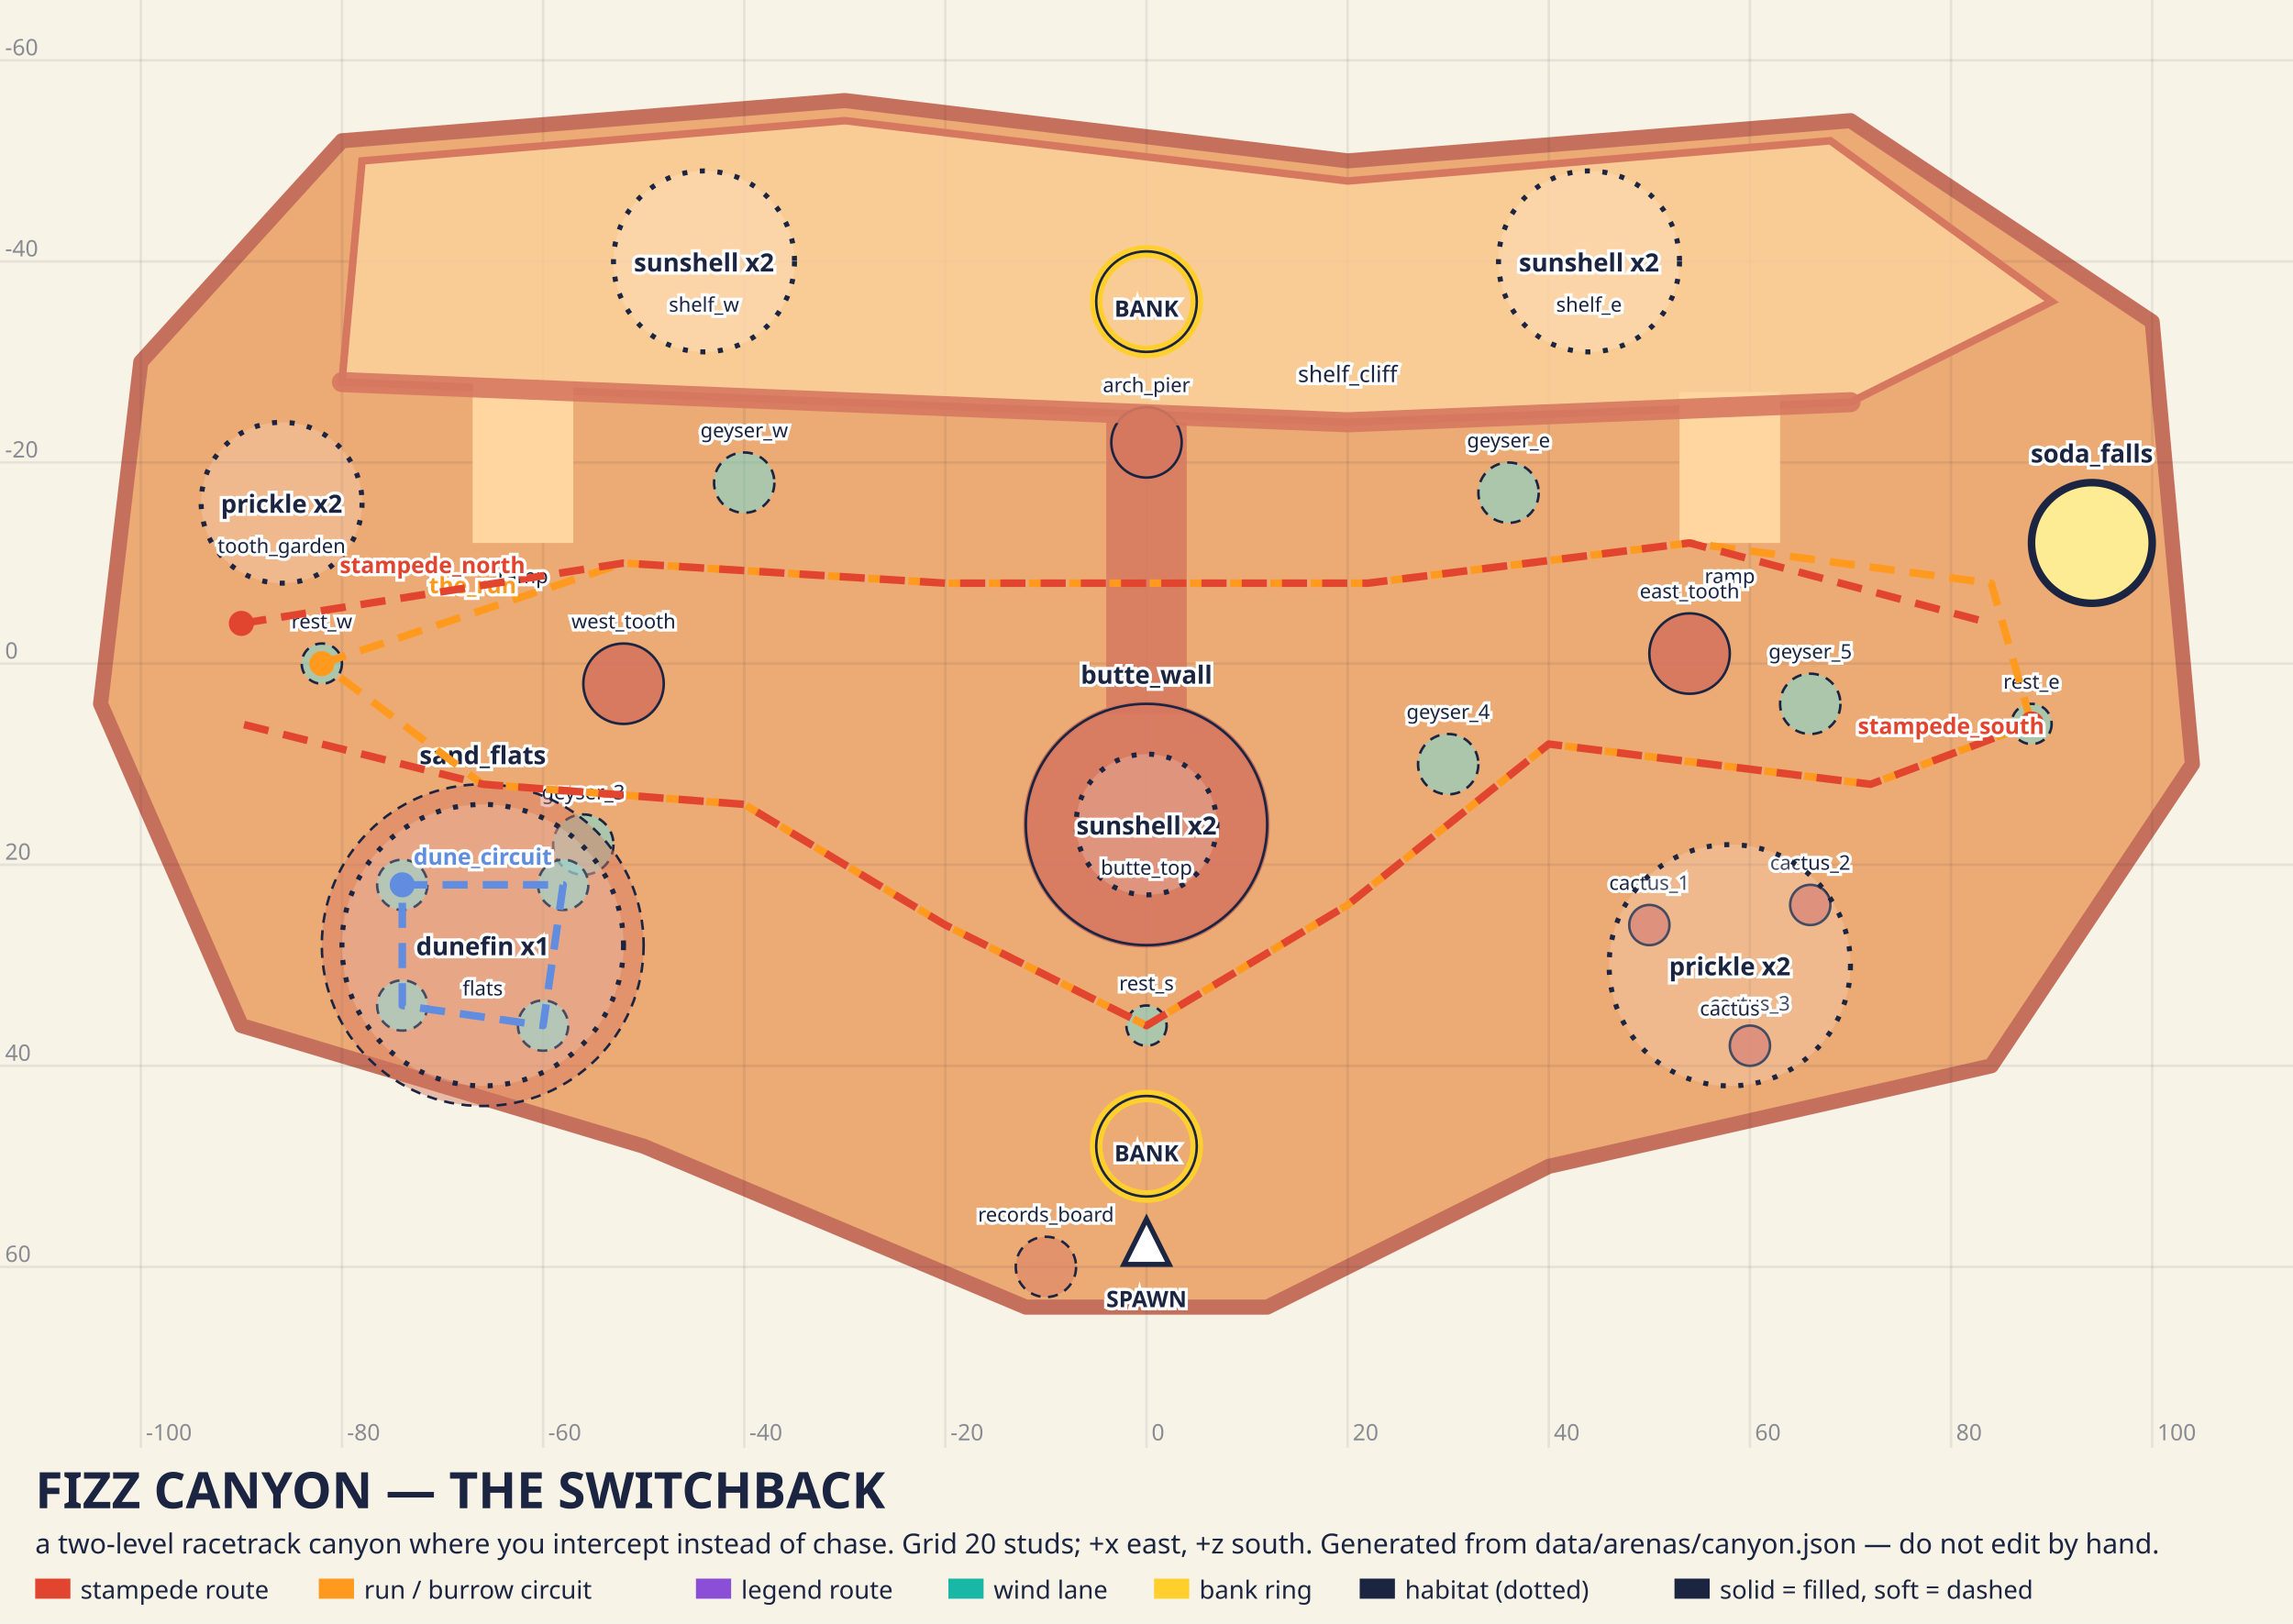
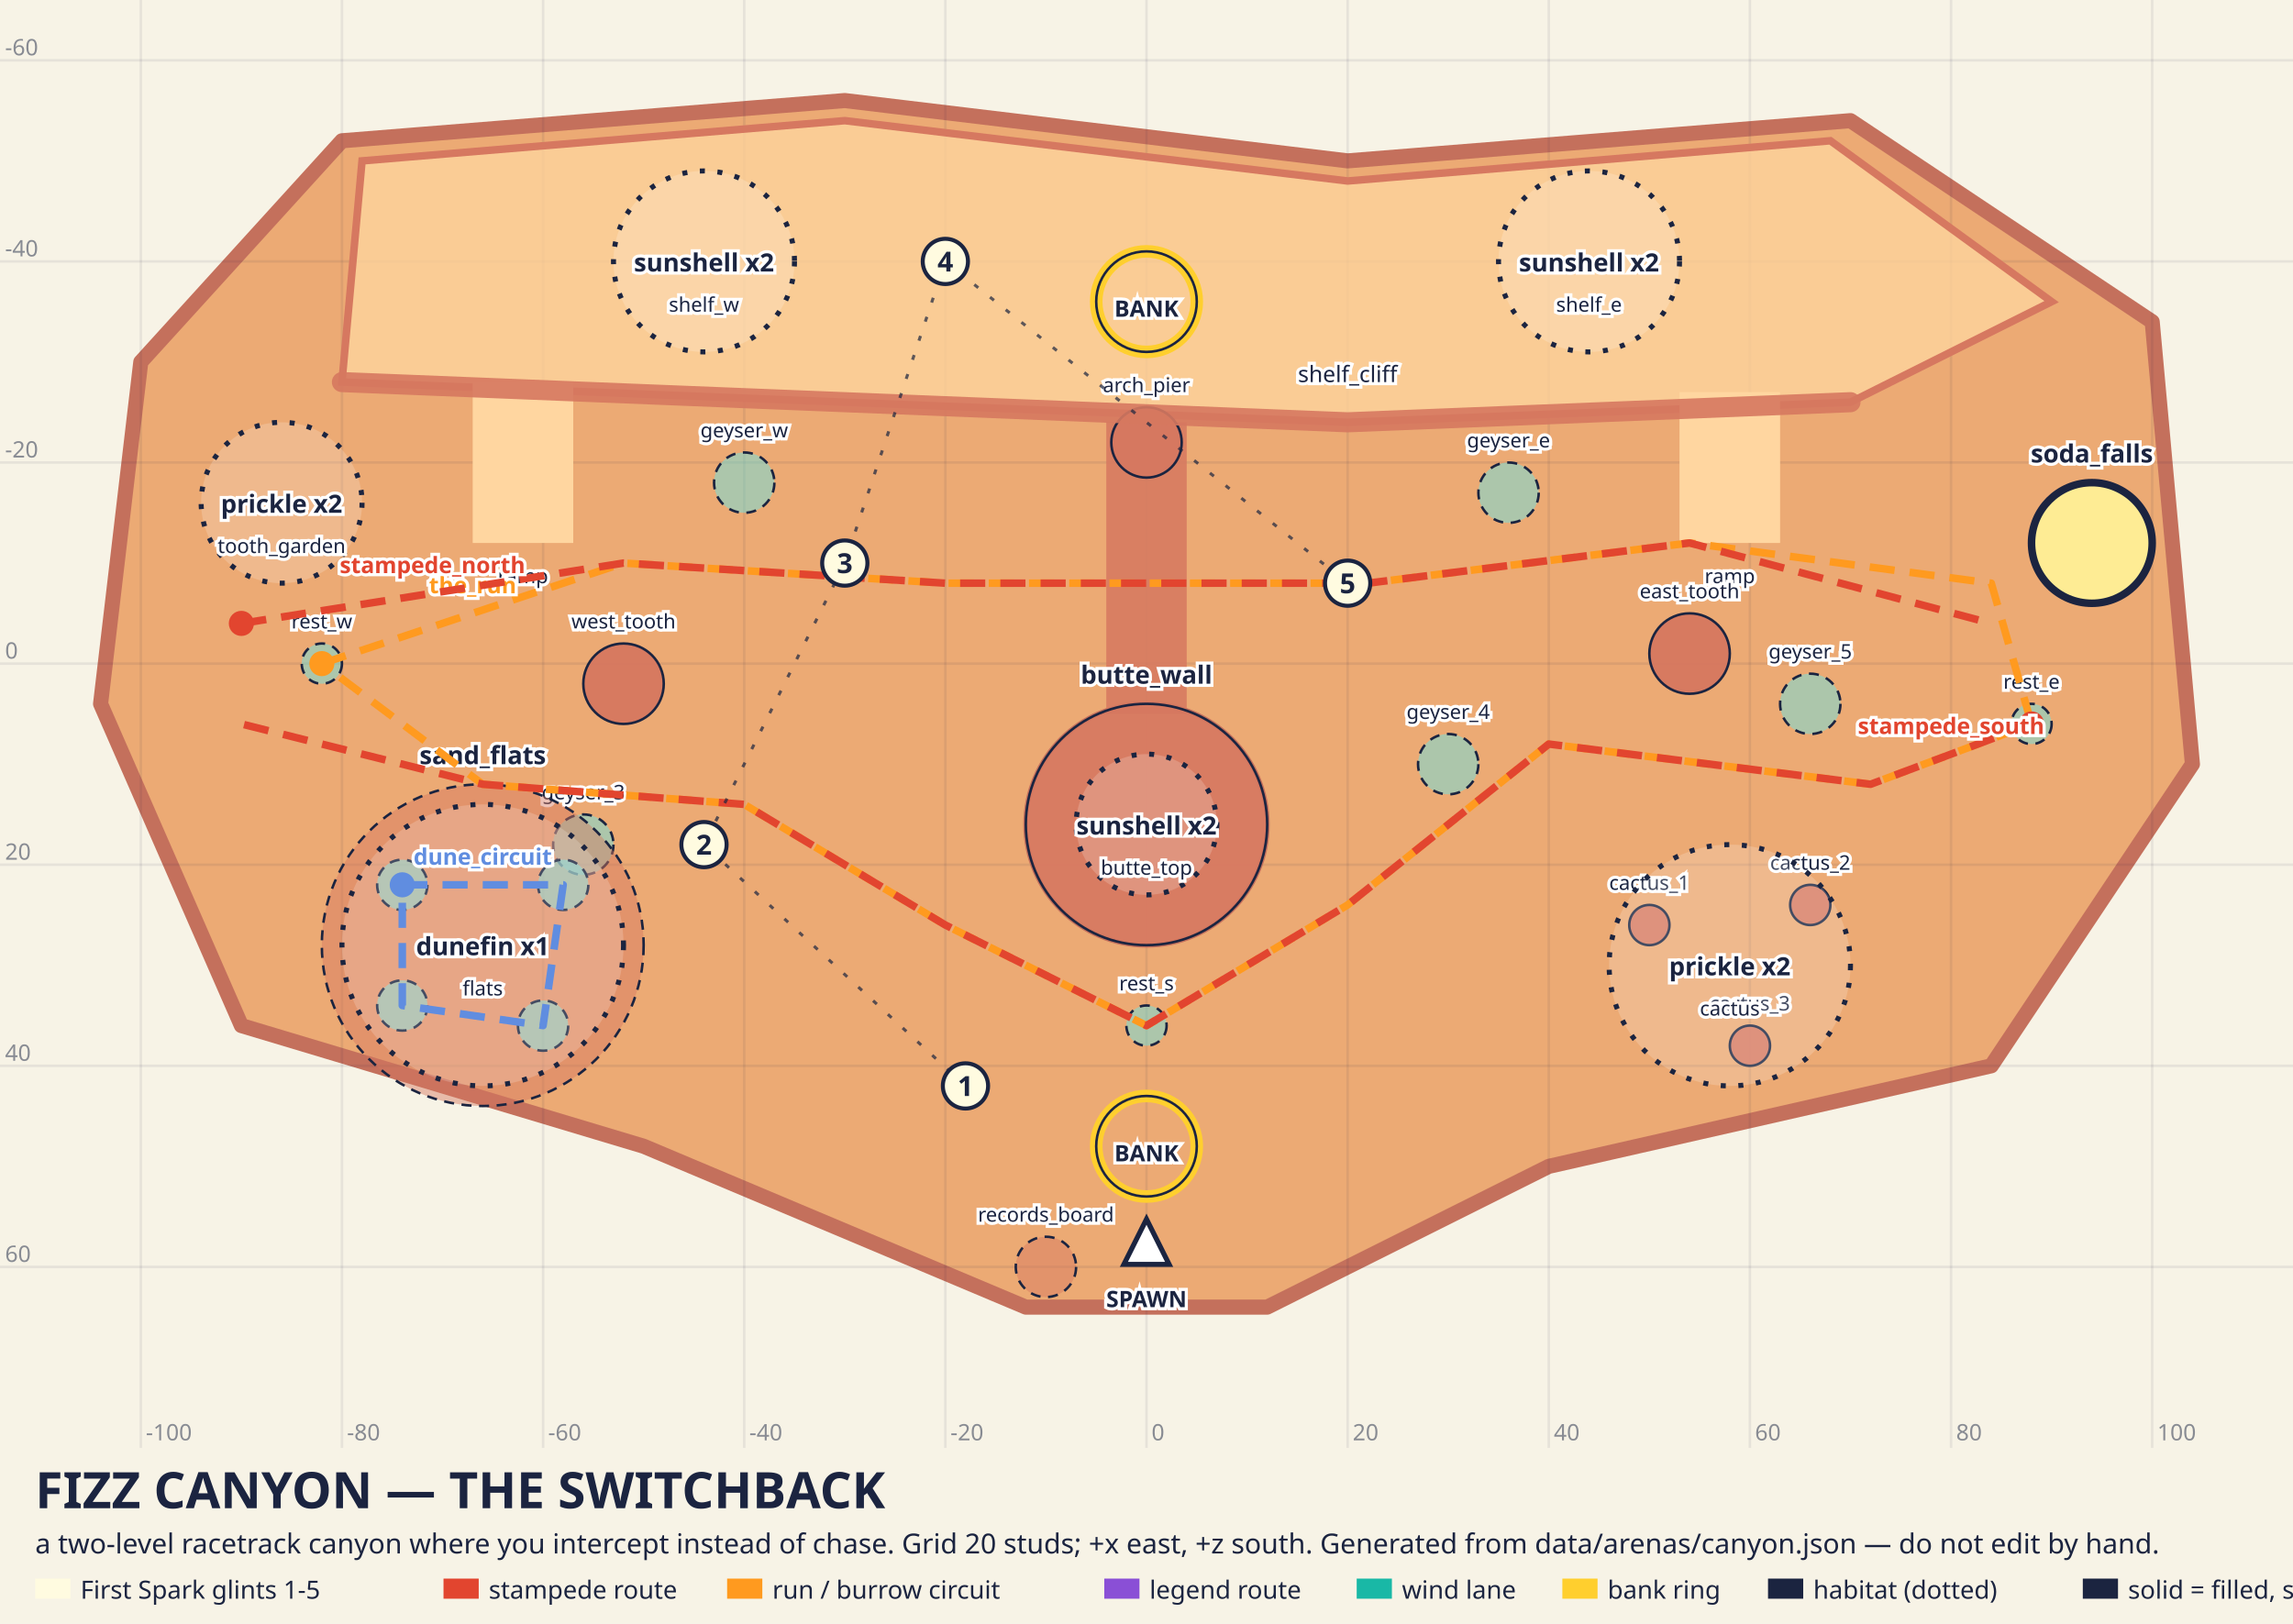
<svg xmlns="http://www.w3.org/2000/svg" viewBox="0 0 912 646" width="912" height="646" font-family="Verdana,sans-serif">
  <rect width="912" height="646" fill="#f7f3e6" />
  <polygon points="56,144 136,56 336,40 536,64 736,48 856,128 872,304 792,424 616,464 504,520 408,520 256,456 96,408 40,280" fill="rgb(236,170,116)" stroke="rgb(196,112,92)" stroke-width="6" stroke-linejoin="round" />
  <line x1="-24" y1="0" x2="-24" y2="576" stroke="#1b2440" stroke-opacity=".08" />
  <text x="-22" y="573" font-size="9" fill="#1b2440" fill-opacity=".5">-120</text>
  <line x1="56" y1="0" x2="56" y2="576" stroke="#1b2440" stroke-opacity=".08" />
  <text x="58" y="573" font-size="9" fill="#1b2440" fill-opacity=".5">-100</text>
  <line x1="136" y1="0" x2="136" y2="576" stroke="#1b2440" stroke-opacity=".08" />
  <text x="138" y="573" font-size="9" fill="#1b2440" fill-opacity=".5">-80</text>
  <line x1="216" y1="0" x2="216" y2="576" stroke="#1b2440" stroke-opacity=".08" />
  <text x="218" y="573" font-size="9" fill="#1b2440" fill-opacity=".5">-60</text>
  <line x1="296" y1="0" x2="296" y2="576" stroke="#1b2440" stroke-opacity=".08" />
  <text x="298" y="573" font-size="9" fill="#1b2440" fill-opacity=".5">-40</text>
  <line x1="376" y1="0" x2="376" y2="576" stroke="#1b2440" stroke-opacity=".08" />
  <text x="378" y="573" font-size="9" fill="#1b2440" fill-opacity=".5">-20</text>
  <line x1="456" y1="0" x2="456" y2="576" stroke="#1b2440" stroke-opacity=".08" />
  <text x="458" y="573" font-size="9" fill="#1b2440" fill-opacity=".5">0</text>
  <line x1="536" y1="0" x2="536" y2="576" stroke="#1b2440" stroke-opacity=".08" />
  <text x="538" y="573" font-size="9" fill="#1b2440" fill-opacity=".5">20</text>
  <line x1="616" y1="0" x2="616" y2="576" stroke="#1b2440" stroke-opacity=".08" />
  <text x="618" y="573" font-size="9" fill="#1b2440" fill-opacity=".5">40</text>
  <line x1="696" y1="0" x2="696" y2="576" stroke="#1b2440" stroke-opacity=".08" />
  <text x="698" y="573" font-size="9" fill="#1b2440" fill-opacity=".5">60</text>
  <line x1="776" y1="0" x2="776" y2="576" stroke="#1b2440" stroke-opacity=".08" />
  <text x="778" y="573" font-size="9" fill="#1b2440" fill-opacity=".5">80</text>
  <line x1="856" y1="0" x2="856" y2="576" stroke="#1b2440" stroke-opacity=".08" />
  <text x="858" y="573" font-size="9" fill="#1b2440" fill-opacity=".5">100</text>
  <line x1="0" y1="-56" x2="912" y2="-56" stroke="#1b2440" stroke-opacity=".08" />
  <text x="2" y="-58" font-size="9" fill="#1b2440" fill-opacity=".5">-80</text>
  <line x1="0" y1="24" x2="912" y2="24" stroke="#1b2440" stroke-opacity=".08" />
  <text x="2" y="22" font-size="9" fill="#1b2440" fill-opacity=".5">-60</text>
  <line x1="0" y1="104" x2="912" y2="104" stroke="#1b2440" stroke-opacity=".08" />
  <text x="2" y="102" font-size="9" fill="#1b2440" fill-opacity=".5">-40</text>
  <line x1="0" y1="184" x2="912" y2="184" stroke="#1b2440" stroke-opacity=".08" />
  <text x="2" y="182" font-size="9" fill="#1b2440" fill-opacity=".5">-20</text>
  <line x1="0" y1="264" x2="912" y2="264" stroke="#1b2440" stroke-opacity=".08" />
  <text x="2" y="262" font-size="9" fill="#1b2440" fill-opacity=".5">0</text>
  <line x1="0" y1="344" x2="912" y2="344" stroke="#1b2440" stroke-opacity=".08" />
  <text x="2" y="342" font-size="9" fill="#1b2440" fill-opacity=".5">20</text>
  <line x1="0" y1="424" x2="912" y2="424" stroke="#1b2440" stroke-opacity=".08" />
  <text x="2" y="422" font-size="9" fill="#1b2440" fill-opacity=".5">40</text>
  <line x1="0" y1="504" x2="912" y2="504" stroke="#1b2440" stroke-opacity=".08" />
  <text x="2" y="502" font-size="9" fill="#1b2440" fill-opacity=".5">60</text>
  <polygon points="144,64 336,48 536,72 728,56 816,120 736,160 536,168 336,160 136,152" fill="rgb(255,214,160)" fill-opacity=".75" stroke="rgb(214,120,96)" stroke-width="3" />
  <line x1="208" y1="216" x2="208" y2="152" stroke="rgb(255,214,160)" stroke-width="40" />
  <text x="208" y="232" font-size="8" font-weight="normal" text-anchor="middle" fill="#1b2440" stroke="#fff" stroke-width="2.5" paint-order="stroke">ramp</text>
  <line x1="688" y1="216" x2="688" y2="156" stroke="rgb(255,214,160)" stroke-width="40" />
  <text x="688" y="232" font-size="8" font-weight="normal" text-anchor="middle" fill="#1b2440" stroke="#fff" stroke-width="2.5" paint-order="stroke">ramp</text>
  <circle cx="456" cy="328" r="48" fill="rgb(255,214,160)" fill-opacity="0.75" stroke="rgb(196,112,92)" stroke-dasharray="0" stroke-width="2" />
  <line x1="456" y1="168" x2="456" y2="284" stroke="rgb(214,120,96)" stroke-width="32" stroke-opacity=".85" />
  <circle cx="456" cy="176" r="14.0" fill="rgb(214,120,96)" fill-opacity="0.95" stroke="#1b2440" stroke-width="1" />
  <text x="456" y="156" font-size="8" font-weight="normal" text-anchor="middle" fill="#1b2440" stroke="#fff" stroke-width="2.5" paint-order="stroke">arch_pier</text>
  <circle cx="456" cy="328" r="48" fill="rgb(214,120,96)" fill-opacity="0.95" stroke="#1b2440" stroke-width="1" />
  <text x="456" y="272" font-size="10" font-weight="bold" text-anchor="middle" fill="#1b2440" stroke="#fff" stroke-width="2.5" paint-order="stroke">butte_wall</text>
  <polyline points="136,152 336,160 536,168 736,160" fill="none" stroke="rgb(214,120,96)" stroke-width="8" stroke-linejoin="round" stroke-linecap="round" stroke-opacity=".9" />
  <text x="536" y="152" font-size="9" font-weight="normal" text-anchor="middle" fill="#1b2440" stroke="#fff" stroke-width="2.5" paint-order="stroke">shelf_cliff</text>
  <circle cx="248" cy="272" r="16" fill="rgb(214,120,96)" fill-opacity="0.95" stroke="#1b2440" stroke-width="1" />
  <text x="248" y="250" font-size="8" font-weight="normal" text-anchor="middle" fill="#1b2440" stroke="#fff" stroke-width="2.5" paint-order="stroke">west_tooth</text>
  <circle cx="672" cy="260" r="16" fill="rgb(214,120,96)" fill-opacity="0.95" stroke="#1b2440" stroke-width="1" />
  <text x="672" y="238" font-size="8" font-weight="normal" text-anchor="middle" fill="#1b2440" stroke="#fff" stroke-width="2.5" paint-order="stroke">east_tooth</text>
  <circle cx="832" cy="216" r="24" fill="rgb(255,240,150)" fill-opacity="0.95" stroke="#1b2440" stroke-width="3" />
  <text x="832" y="184" font-size="10" font-weight="bold" text-anchor="middle" fill="#1b2440" stroke="#fff" stroke-width="2.5" paint-order="stroke">soda_falls</text>
  <circle cx="296" cy="192" r="12" fill="rgb(94,234,239)" fill-opacity="0.45" stroke="#1b2440" stroke-width="1" stroke-dasharray="4 3" />
  <text x="296" y="174" font-size="8" font-weight="normal" text-anchor="middle" fill="#1b2440" stroke="#fff" stroke-width="2.5" paint-order="stroke">geyser_w</text>
  <circle cx="600" cy="196" r="12" fill="rgb(94,234,239)" fill-opacity="0.45" stroke="#1b2440" stroke-width="1" stroke-dasharray="4 3" />
  <text x="600" y="178" font-size="8" font-weight="normal" text-anchor="middle" fill="#1b2440" stroke="#fff" stroke-width="2.5" paint-order="stroke">geyser_e</text>
  <circle cx="232" cy="336" r="12" fill="rgb(94,234,239)" fill-opacity="0.45" stroke="#1b2440" stroke-width="1" stroke-dasharray="4 3" />
  <text x="232" y="318" font-size="8" font-weight="normal" text-anchor="middle" fill="#1b2440" stroke="#fff" stroke-width="2.5" paint-order="stroke">geyser_3</text>
  <circle cx="576" cy="304" r="12" fill="rgb(94,234,239)" fill-opacity="0.45" stroke="#1b2440" stroke-width="1" stroke-dasharray="4 3" />
  <text x="576" y="286" font-size="8" font-weight="normal" text-anchor="middle" fill="#1b2440" stroke="#fff" stroke-width="2.5" paint-order="stroke">geyser_4</text>
  <circle cx="720" cy="280" r="12" fill="rgb(94,234,239)" fill-opacity="0.45" stroke="#1b2440" stroke-width="1" stroke-dasharray="4 3" />
  <text x="720" y="262" font-size="8" font-weight="normal" text-anchor="middle" fill="#1b2440" stroke="#fff" stroke-width="2.5" paint-order="stroke">geyser_5</text>
  <circle cx="192" cy="376" r="64" fill="rgb(214,120,96)" fill-opacity="0.45" stroke="#1b2440" stroke-width="1" stroke-dasharray="4 3" />
  <text x="192" y="304" font-size="10" font-weight="bold" text-anchor="middle" fill="#1b2440" stroke="#fff" stroke-width="2.5" paint-order="stroke">sand_flats</text>
  <circle cx="160" cy="352" r="10.0" fill="rgb(94,234,239)" fill-opacity="0.45" stroke="#1b2440" stroke-width="1" stroke-dasharray="4 3" />
  <circle cx="224" cy="352" r="10.0" fill="rgb(94,234,239)" fill-opacity="0.45" stroke="#1b2440" stroke-width="1" stroke-dasharray="4 3" />
  <circle cx="216" cy="408" r="10.0" fill="rgb(94,234,239)" fill-opacity="0.45" stroke="#1b2440" stroke-width="1" stroke-dasharray="4 3" />
  <circle cx="160" cy="400" r="10.0" fill="rgb(94,234,239)" fill-opacity="0.45" stroke="#1b2440" stroke-width="1" stroke-dasharray="4 3" />
  <circle cx="656" cy="368" r="8" fill="rgb(214,120,96)" fill-opacity="0.95" stroke="#1b2440" stroke-width="1" />
  <text x="656" y="354" font-size="8" font-weight="normal" text-anchor="middle" fill="#1b2440" stroke="#fff" stroke-width="2.5" paint-order="stroke">cactus_1</text>
  <circle cx="720" cy="360" r="8" fill="rgb(214,120,96)" fill-opacity="0.95" stroke="#1b2440" stroke-width="1" />
  <text x="720" y="346" font-size="8" font-weight="normal" text-anchor="middle" fill="#1b2440" stroke="#fff" stroke-width="2.5" paint-order="stroke">cactus_2</text>
  <circle cx="696" cy="416" r="8" fill="rgb(214,120,96)" fill-opacity="0.95" stroke="#1b2440" stroke-width="1" />
  <text x="696" y="402" font-size="8" font-weight="normal" text-anchor="middle" fill="#1b2440" stroke="#fff" stroke-width="2.5" paint-order="stroke">cactus_3</text>
  <circle cx="128" cy="264" r="8" fill="rgb(94,234,239)" fill-opacity="0.45" stroke="#1b2440" stroke-width="1" stroke-dasharray="4 3" />
  <text x="128" y="250" font-size="8" font-weight="normal" text-anchor="middle" fill="#1b2440" stroke="#fff" stroke-width="2.5" paint-order="stroke">rest_w</text>
  <circle cx="808" cy="288" r="8" fill="rgb(94,234,239)" fill-opacity="0.45" stroke="#1b2440" stroke-width="1" stroke-dasharray="4 3" />
  <text x="808" y="274" font-size="8" font-weight="normal" text-anchor="middle" fill="#1b2440" stroke="#fff" stroke-width="2.5" paint-order="stroke">rest_e</text>
  <circle cx="456" cy="408" r="8" fill="rgb(94,234,239)" fill-opacity="0.45" stroke="#1b2440" stroke-width="1" stroke-dasharray="4 3" />
  <text x="456" y="394" font-size="8" font-weight="normal" text-anchor="middle" fill="#1b2440" stroke="#fff" stroke-width="2.5" paint-order="stroke">rest_s</text>
  <circle cx="416" cy="504" r="12" fill="rgb(214,120,96)" fill-opacity="0.45" stroke="#1b2440" stroke-width="1" stroke-dasharray="4 3" />
  <text x="416" y="486" font-size="8" font-weight="normal" text-anchor="middle" fill="#1b2440" stroke="#fff" stroke-width="2.5" paint-order="stroke">records_board</text>
  <polygon points="128,264 248,224 376,232 456,232 544,232 672,216 792,232 808,288 744,312 616,296 536,360 456,408 376,368 296,320 192,312" fill="none" stroke="#ff9a1f" stroke-width="3" stroke-dasharray="10 6" stroke-linejoin="round" />
  <circle cx="128" cy="264" r="5" fill="#ff9a1f" />
  <text x="188" y="236" font-size="9" font-weight="bold" text-anchor="middle" fill="#ff9a1f" stroke="#fff" stroke-width="2.5" paint-order="stroke">the_run</text>
  <polyline points="96,248 248,224 376,232 456,232 544,232 672,216 792,248" fill="none" stroke="#e2452f" stroke-width="3" stroke-dasharray="10 6" stroke-linejoin="round" />
  <circle cx="96" cy="248" r="5" fill="#e2452f" />
  <text x="172" y="228" font-size="9" font-weight="bold" text-anchor="middle" fill="#e2452f" stroke="#fff" stroke-width="2.5" paint-order="stroke">stampede_north</text>
  <polyline points="808,288 744,312 616,296 536,360 456,408 376,368 296,320 192,312 96,288" fill="none" stroke="#e2452f" stroke-width="3" stroke-dasharray="10 6" stroke-linejoin="round" />
  <circle cx="808" cy="288" r="5" fill="#e2452f" />
  <text x="776" y="292" font-size="9" font-weight="bold" text-anchor="middle" fill="#e2452f" stroke="#fff" stroke-width="2.5" paint-order="stroke">stampede_south</text>
  <polygon points="160,352 224,352 216,408 160,400" fill="none" stroke="#3d74d9" stroke-width="3" stroke-dasharray="10 6" stroke-linejoin="round" />
  <circle cx="160" cy="352" r="5" fill="#3d74d9" />
  <text x="192" y="344" font-size="9" font-weight="bold" text-anchor="middle" fill="#3d74d9" stroke="#fff" stroke-width="2.5" paint-order="stroke">dune_circuit</text>
+   <polyline points="384,432 280,336 336,224 376,104 536,232" fill="none" stroke="#1b2440" stroke-width="1.2" stroke-dasharray="2 6" stroke-opacity=".7" />
+   <circle cx="384" cy="432" r="9" fill="#fffbe0" stroke="#1b2440" stroke-width="1.6" />
+   <text x="384" y="436" font-size="11" font-weight="bold" text-anchor="middle" fill="#1b2440">1</text>
+   <circle cx="280" cy="336" r="9" fill="#fffbe0" stroke="#1b2440" stroke-width="1.6" />
+   <text x="280" y="340" font-size="11" font-weight="bold" text-anchor="middle" fill="#1b2440">2</text>
+   <circle cx="336" cy="224" r="9" fill="#fffbe0" stroke="#1b2440" stroke-width="1.6" />
+   <text x="336" y="228" font-size="11" font-weight="bold" text-anchor="middle" fill="#1b2440">3</text>
+   <circle cx="376" cy="104" r="9" fill="#fffbe0" stroke="#1b2440" stroke-width="1.6" />
+   <text x="376" y="108" font-size="11" font-weight="bold" text-anchor="middle" fill="#1b2440">4</text>
+   <circle cx="536" cy="232" r="9" fill="#fffbe0" stroke="#1b2440" stroke-width="1.6" />
+   <text x="536" y="236" font-size="11" font-weight="bold" text-anchor="middle" fill="#1b2440">5</text>
  <circle cx="280" cy="104" r="36" fill="#fff" fill-opacity=".18" stroke="#1b2440" stroke-width="2" stroke-dasharray="2 5" />
  <text x="280" y="108" font-size="10" font-weight="bold" text-anchor="middle" fill="#1b2440" stroke="#fff" stroke-width="2.5" paint-order="stroke">sunshell x2</text>
  <text x="280" y="124" font-size="8" font-weight="normal" text-anchor="middle" fill="#1b2440" stroke="#fff" stroke-width="2.5" paint-order="stroke">shelf_w</text>
  <circle cx="632" cy="104" r="36" fill="#fff" fill-opacity=".18" stroke="#1b2440" stroke-width="2" stroke-dasharray="2 5" />
  <text x="632" y="108" font-size="10" font-weight="bold" text-anchor="middle" fill="#1b2440" stroke="#fff" stroke-width="2.5" paint-order="stroke">sunshell x2</text>
  <text x="632" y="124" font-size="8" font-weight="normal" text-anchor="middle" fill="#1b2440" stroke="#fff" stroke-width="2.5" paint-order="stroke">shelf_e</text>
  <circle cx="456" cy="328" r="28" fill="#fff" fill-opacity=".18" stroke="#1b2440" stroke-width="2" stroke-dasharray="2 5" />
  <text x="456" y="332" font-size="10" font-weight="bold" text-anchor="middle" fill="#1b2440" stroke="#fff" stroke-width="2.5" paint-order="stroke">sunshell x2</text>
  <text x="456" y="348" font-size="8" font-weight="normal" text-anchor="middle" fill="#1b2440" stroke="#fff" stroke-width="2.5" paint-order="stroke">butte_top</text>
  <circle cx="688" cy="384" r="48" fill="#fff" fill-opacity=".18" stroke="#1b2440" stroke-width="2" stroke-dasharray="2 5" />
  <text x="688" y="388" font-size="10" font-weight="bold" text-anchor="middle" fill="#1b2440" stroke="#fff" stroke-width="2.5" paint-order="stroke">prickle x2</text>
  <text x="688" y="404" font-size="8" font-weight="normal" text-anchor="middle" fill="#1b2440" stroke="#fff" stroke-width="2.5" paint-order="stroke">cactus</text>
  <circle cx="112" cy="200" r="32" fill="#fff" fill-opacity=".18" stroke="#1b2440" stroke-width="2" stroke-dasharray="2 5" />
  <text x="112" y="204" font-size="10" font-weight="bold" text-anchor="middle" fill="#1b2440" stroke="#fff" stroke-width="2.5" paint-order="stroke">prickle x2</text>
  <text x="112" y="220" font-size="8" font-weight="normal" text-anchor="middle" fill="#1b2440" stroke="#fff" stroke-width="2.5" paint-order="stroke">tooth_garden</text>
  <circle cx="192" cy="376" r="56" fill="#fff" fill-opacity=".18" stroke="#1b2440" stroke-width="2" stroke-dasharray="2 5" />
  <text x="192" y="380" font-size="10" font-weight="bold" text-anchor="middle" fill="#1b2440" stroke="#fff" stroke-width="2.5" paint-order="stroke">dunefin x1</text>
  <text x="192" y="396" font-size="8" font-weight="normal" text-anchor="middle" fill="#1b2440" stroke="#fff" stroke-width="2.5" paint-order="stroke">flats</text>
  <circle cx="456" cy="456" r="20" fill="none" stroke="#ffcf2e" stroke-width="5" />
  <circle cx="456" cy="456" r="20" fill="none" stroke="#1b2440" stroke-width="1" />
  <text x="456" y="462" font-size="9" font-weight="bold" text-anchor="middle" fill="#1b2440" stroke="#fff" stroke-width="2.5" paint-order="stroke">BANK</text>
  <circle cx="456" cy="120" r="20" fill="none" stroke="#ffcf2e" stroke-width="5" />
  <circle cx="456" cy="120" r="20" fill="none" stroke="#1b2440" stroke-width="1" />
  <text x="456" y="126" font-size="9" font-weight="bold" text-anchor="middle" fill="#1b2440" stroke="#fff" stroke-width="2.5" paint-order="stroke">BANK</text>
  <path d="M447 503 L456 485 L465 503z" fill="#fff" stroke="#1b2440" stroke-width="2" />
  <text x="456" y="520" font-size="9" font-weight="bold" text-anchor="middle" fill="#1b2440" stroke="#fff" stroke-width="2.5" paint-order="stroke">SPAWN</text>
  <text x="14" y="600" font-size="20" font-weight="bold" fill="#1b2440">FIZZ CANYON — THE SWITCHBACK</text>
  <text x="14" y="618" font-size="11" fill="#1b2440">a two-level racetrack canyon where you intercept instead of chase. Grid 20 studs; +x east, +z south. Generated from data/arenas/canyon.json — do not edit by hand.</text>
-   <rect x="14" y="628" width="14" height="8" fill="#e2452f" />
-   <text x="32" y="636" font-size="10" fill="#1b2440">stampede route</text>
-   <rect x="126.8" y="628" width="14" height="8" fill="#ff9a1f" />
-   <text x="144.8" y="636" font-size="10" fill="#1b2440">run / burrow circuit</text>
-   <rect x="276.8" y="628" width="14" height="8" fill="#8a4fd6" />
-   <text x="294.8" y="636" font-size="10" fill="#1b2440">legend route</text>
-   <rect x="377.2" y="628" width="14" height="8" fill="#19b8a6" />
-   <text x="395.2" y="636" font-size="10" fill="#1b2440">wind lane</text>
-   <rect x="459" y="628" width="14" height="8" fill="#ffcf2e" />
-   <text x="477" y="636" font-size="10" fill="#1b2440">bank ring</text>
-   <rect x="540.8" y="628" width="14" height="8" fill="#1b2440" />
-   <text x="558.8" y="636" font-size="10" fill="#1b2440">habitat (dotted)</text>
-   <rect x="666" y="628" width="14" height="8" fill="#1b2440" />
-   <text x="684" y="636" font-size="10" fill="#1b2440">solid = filled, soft = dashed</text>
+   <rect x="14" y="628" width="14" height="8" fill="#fffbe0" />
+   <text x="32" y="636" font-size="10" fill="#1b2440">First Spark glints 1-5</text>
+   <rect x="176.4" y="628" width="14" height="8" fill="#e2452f" />
+   <text x="194.4" y="636" font-size="10" fill="#1b2440">stampede route</text>
+   <rect x="289.2" y="628" width="14" height="8" fill="#ff9a1f" />
+   <text x="307.2" y="636" font-size="10" fill="#1b2440">run / burrow circuit</text>
+   <rect x="439.2" y="628" width="14" height="8" fill="#8a4fd6" />
+   <text x="457.2" y="636" font-size="10" fill="#1b2440">legend route</text>
+   <rect x="539.6" y="628" width="14" height="8" fill="#19b8a6" />
+   <text x="557.6" y="636" font-size="10" fill="#1b2440">wind lane</text>
+   <rect x="621.4" y="628" width="14" height="8" fill="#ffcf2e" />
+   <text x="639.4" y="636" font-size="10" fill="#1b2440">bank ring</text>
+   <rect x="703.2" y="628" width="14" height="8" fill="#1b2440" />
+   <text x="721.2" y="636" font-size="10" fill="#1b2440">habitat (dotted)</text>
+   <rect x="828.4" y="628" width="14" height="8" fill="#1b2440" />
+   <text x="846.4" y="636" font-size="10" fill="#1b2440">solid = filled, soft = dashed</text>
</svg>
